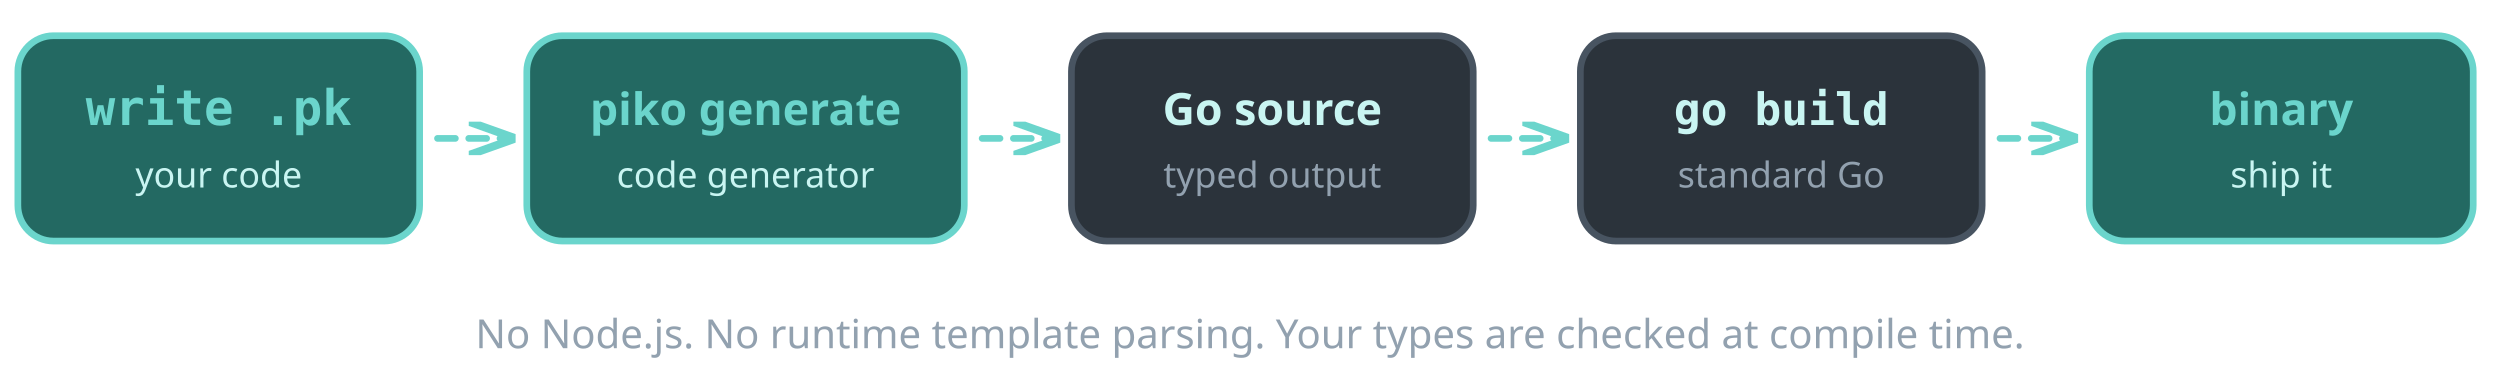
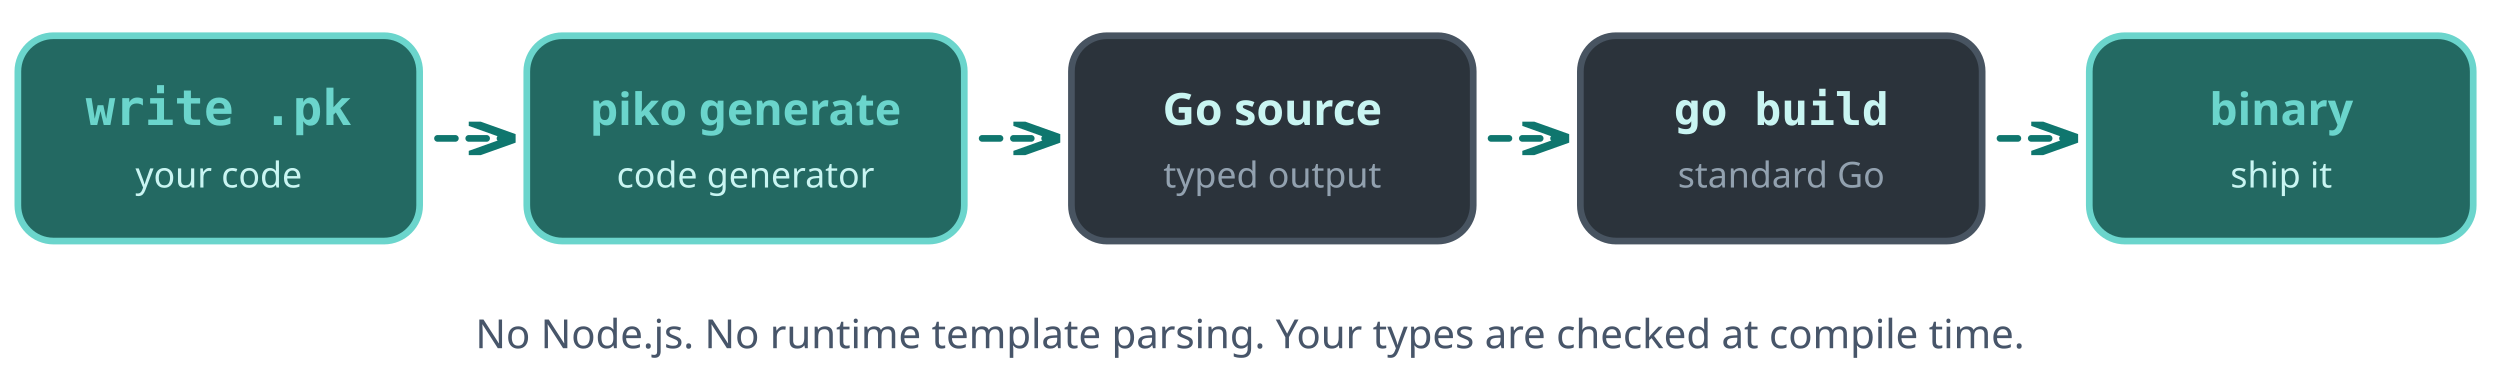
- <svg xmlns="http://www.w3.org/2000/svg" viewBox="0 0 560 85" fill="none">
+ <svg xmlns="http://www.w3.org/2000/svg" viewBox="0 0 560 85" fill="none" role="img" aria-labelledby="how-it-works-title how-it-works-desc">
  <defs>
    <marker id="arrowH" markerWidth="7" markerHeight="5" refX="6" refY="2.5" orient="auto">
-       <path d="M0,0 L7,2.5 L0,5" fill="none" stroke="#6BD5CC" stroke-width="1.2" stroke-linejoin="round" stroke-linecap="round" />
+       <path d="M0,0 L7,2.5 L0,5" fill="none" stroke="#0F766E" stroke-width="1.2" stroke-linejoin="round" stroke-linecap="round" />
    </marker>
  </defs>
  <rect x="4" y="8" width="90" height="46" rx="8" fill="#236962" stroke="#6BD5CC" stroke-width="1.5" />
  <text x="49" y="28" text-anchor="middle" fill="#6BD5CC" font-family="monospace" font-size="11" font-weight="600">write .pk</text>
  <text x="49" y="42" text-anchor="middle" fill="#C9F5F2" font-family="system-ui, sans-serif" font-size="8">your code</text>
-   <line x1="98" y1="31" x2="114" y2="31" stroke="#6BD5CC" stroke-width="1.5" stroke-dasharray="4,3" stroke-linecap="round" marker-end="url(#arrowH)" />
+   <line x1="98" y1="31" x2="114" y2="31" stroke="#0F766E" stroke-width="1.5" stroke-dasharray="4,3" stroke-linecap="round" marker-end="url(#arrowH)" />
  <rect x="118" y="8" width="98" height="46" rx="8" fill="#236962" stroke="#6BD5CC" stroke-width="1.5" />
  <text x="167" y="28" text-anchor="middle" fill="#6BD5CC" font-family="system-ui, sans-serif" font-size="10" font-weight="600">piko generate</text>
  <text x="167" y="42" text-anchor="middle" fill="#C9F5F2" font-family="system-ui, sans-serif" font-size="8">code generator</text>
-   <line x1="220" y1="31" x2="236" y2="31" stroke="#6BD5CC" stroke-width="1.5" stroke-dasharray="4,3" stroke-linecap="round" marker-end="url(#arrowH)" />
+   <line x1="220" y1="31" x2="236" y2="31" stroke="#0F766E" stroke-width="1.5" stroke-dasharray="4,3" stroke-linecap="round" marker-end="url(#arrowH)" />
  <rect x="240" y="8" width="90" height="46" rx="8" fill="#2B333B" stroke="#485461" stroke-width="1.5" />
  <text x="285" y="28" text-anchor="middle" fill="#C9F5F2" font-family="system-ui, sans-serif" font-size="10" font-weight="600">Go source</text>
  <text x="285" y="42" text-anchor="middle" fill="#92A1AF" font-family="system-ui, sans-serif" font-size="8">typed output</text>
-   <line x1="334" y1="31" x2="350" y2="31" stroke="#6BD5CC" stroke-width="1.5" stroke-dasharray="4,3" stroke-linecap="round" marker-end="url(#arrowH)" />
+   <line x1="334" y1="31" x2="350" y2="31" stroke="#0F766E" stroke-width="1.5" stroke-dasharray="4,3" stroke-linecap="round" marker-end="url(#arrowH)" />
  <rect x="354" y="8" width="90" height="46" rx="8" fill="#2B333B" stroke="#485461" stroke-width="1.5" />
  <text x="399" y="28" text-anchor="middle" fill="#C9F5F2" font-family="monospace" font-size="10" font-weight="600">go build</text>
  <text x="399" y="42" text-anchor="middle" fill="#92A1AF" font-family="system-ui, sans-serif" font-size="8">standard Go</text>
-   <line x1="448" y1="31" x2="464" y2="31" stroke="#6BD5CC" stroke-width="1.5" stroke-dasharray="4,3" stroke-linecap="round" marker-end="url(#arrowH)" />
+   <line x1="448" y1="31" x2="464" y2="31" stroke="#0F766E" stroke-width="1.5" stroke-dasharray="4,3" stroke-linecap="round" marker-end="url(#arrowH)" />
  <rect x="468" y="8" width="86" height="46" rx="8" fill="#236962" stroke="#6BD5CC" stroke-width="1.5" />
  <text x="511" y="28" text-anchor="middle" fill="#6BD5CC" font-family="system-ui, sans-serif" font-size="10" font-weight="600">binary</text>
  <text x="511" y="42" text-anchor="middle" fill="#C9F5F2" font-family="system-ui, sans-serif" font-size="8">ship it</text>
-   <text x="280" y="78" text-anchor="middle" fill="#92A1AF" font-family="system-ui, sans-serif" font-size="9">No Node.js. No runtime template parsing. Your types are checked at compile time.</text>
+   <text x="280" y="78" text-anchor="middle" fill="#475569" font-family="system-ui, sans-serif" font-size="9">No Node.js. No runtime template parsing. Your types are checked at compile time.</text>
</svg>
